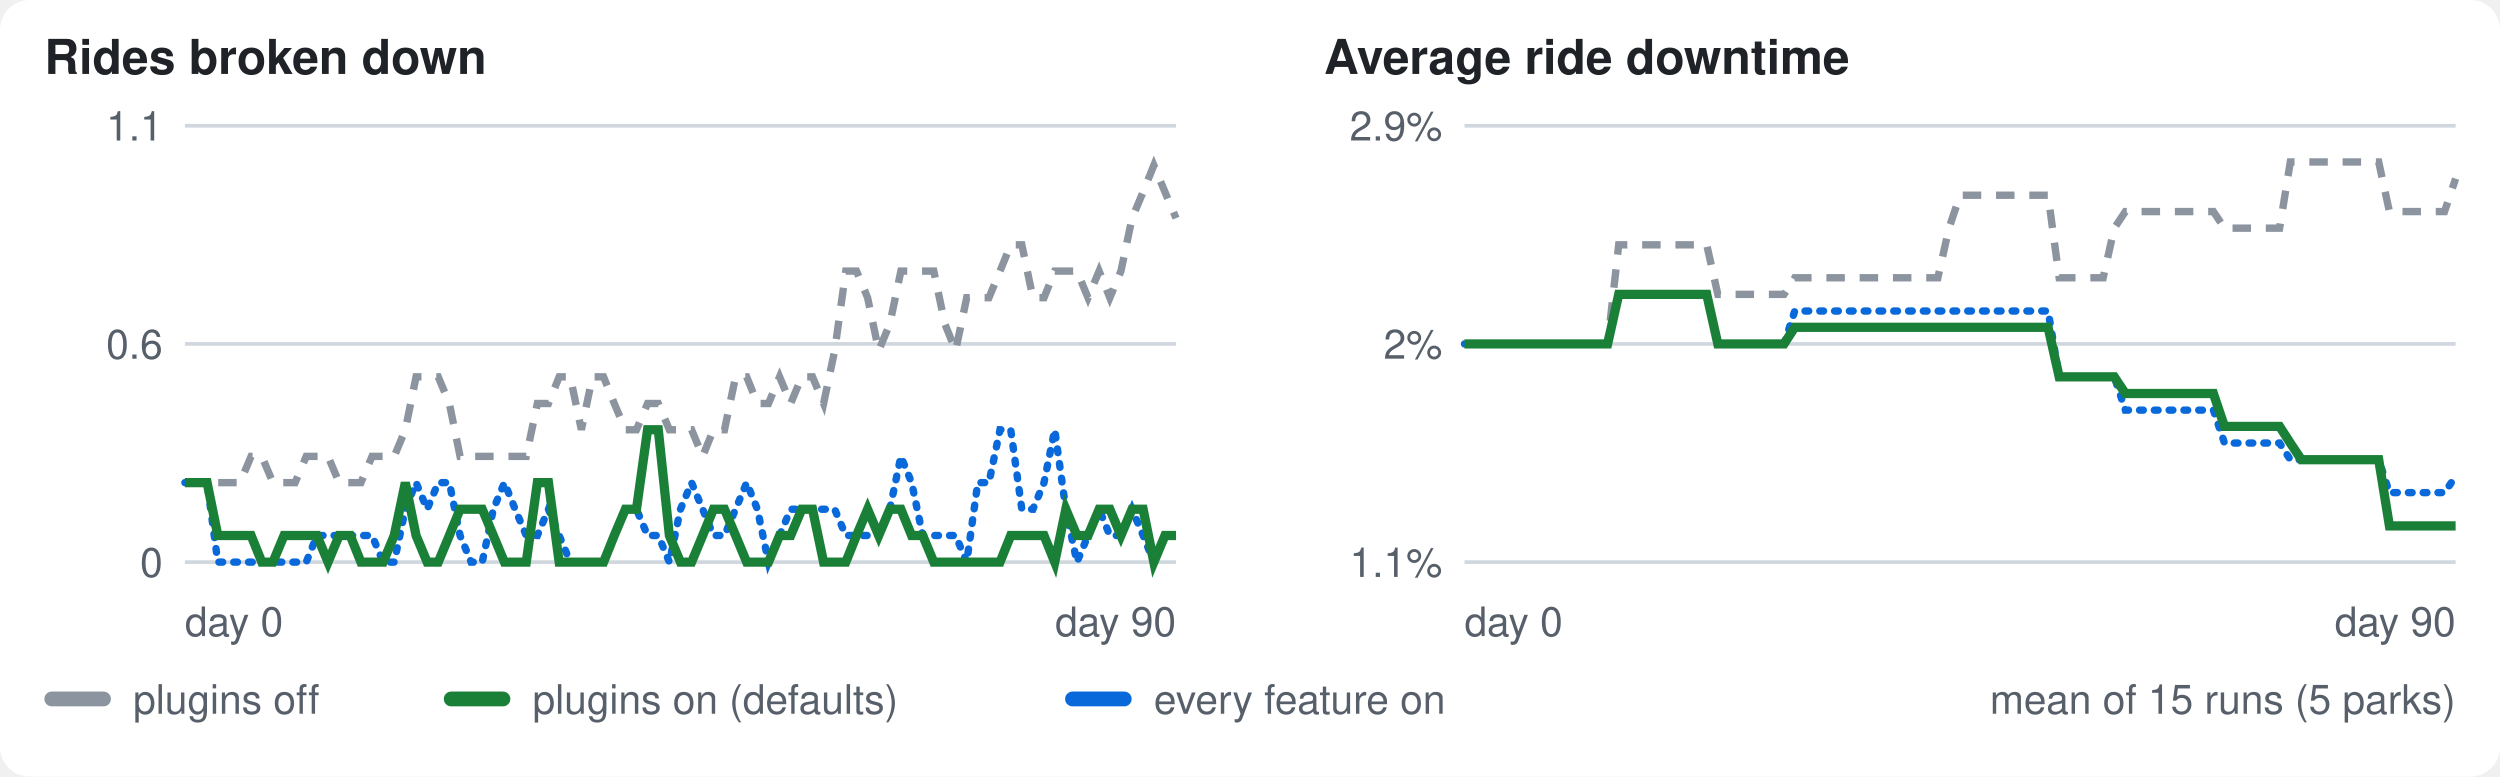
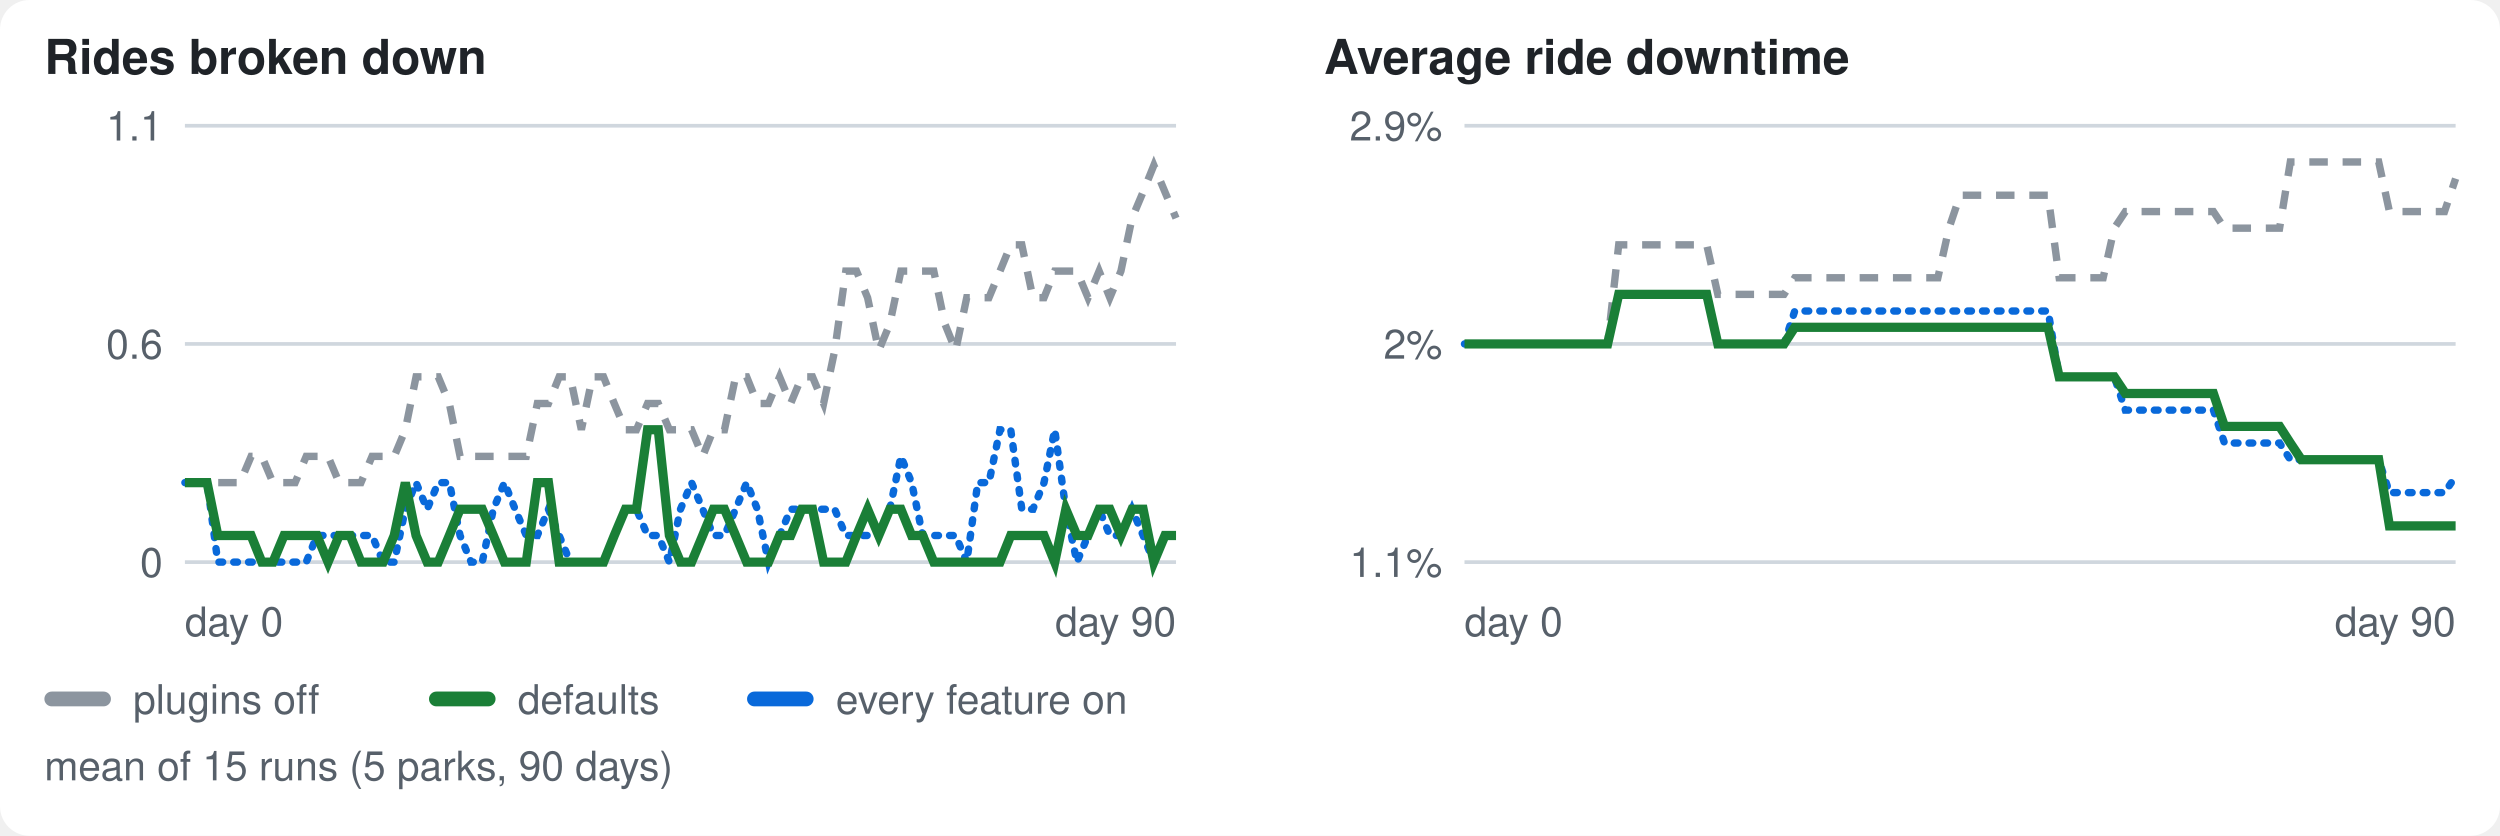
- <svg xmlns="http://www.w3.org/2000/svg" viewBox="0 0 676 210" width="676" height="210" font-family="-apple-system, Segoe UI, Helvetica, Arial, sans-serif">
+ <svg xmlns="http://www.w3.org/2000/svg" viewBox="0 0 676 226" width="676" height="226" font-family="-apple-system, Segoe UI, Helvetica, Arial, sans-serif">
  <style>
  .bg{fill:#ffffff} .ax{stroke:#d0d7de} .tx{fill:#57606a;font-size:11px} .tt{fill:#1f2328;font-size:13px;font-weight:600}
  .def{stroke:#1a7f37;fill:none;stroke-width:2.5} .all{stroke:#0969da;fill:none;stroke-width:2;stroke-dasharray:1 3;stroke-linecap:round}
  .off{stroke:#8c959f;fill:none;stroke-width:2;stroke-dasharray:5 4} .ldef{fill:#1a7f37} .lall{fill:#0969da} .loff{fill:#8c959f}
  @media (prefers-color-scheme: dark){ .bg{fill:#0d1117} .ax{stroke:#30363d} .tx{fill:#8b949e} .tt{fill:#e6edf3}
    .def{stroke:#3fb950} .ldef{fill:#3fb950} .all{stroke:#58a6ff} .lall{fill:#58a6ff} .off{stroke:#6e7681} .loff{fill:#6e7681} }
</style>
  <rect class="bg" width="100%" height="100%" rx="8" />
  <text class="tt" x="12" y="20">Rides broken down</text>
  <line class="ax" x1="50" x2="318" y1="152.0" y2="152.0" />
  <text class="tx" x="44" y="156.0" text-anchor="end">0</text>
  <line class="ax" x1="50" x2="318" y1="93.0" y2="93.0" />
  <text class="tx" x="44" y="97.0" text-anchor="end">0.6</text>
  <line class="ax" x1="50" x2="318" y1="34.0" y2="34.0" />
  <text class="tx" x="44" y="38.0" text-anchor="end">1.1</text>
  <text class="tx" x="50" y="172">day 0</text>
  <text class="tx" x="318" y="172" text-anchor="end">day 90</text>
  <path class="off" d="M50.0,130.5L53.0,130.5L56.0,130.5L58.9,130.5L61.9,130.5L64.9,130.5L67.9,123.4L70.8,123.4L73.8,130.5L76.8,130.5L79.8,130.5L82.8,123.4L85.7,123.4L88.7,123.4L91.7,130.5L94.7,130.5L97.6,130.5L100.6,123.4L103.6,123.4L106.6,123.4L109.6,116.2L112.5,101.9L115.5,101.9L118.5,101.9L121.5,109.1L124.4,123.4L127.4,123.4L130.4,123.4L133.4,123.4L136.4,123.4L139.3,123.4L142.3,123.4L145.3,109.1L148.3,109.1L151.2,101.9L154.2,101.9L157.2,116.2L160.2,101.9L163.2,101.9L166.1,109.1L169.1,116.2L172.1,116.2L175.1,109.1L178.0,109.1L181.0,116.2L184.0,116.2L187.0,116.2L190.0,123.4L192.9,116.2L195.9,116.2L198.9,101.9L201.9,101.9L204.8,109.1L207.8,109.1L210.8,101.9L213.8,109.1L216.8,101.9L219.7,101.9L222.7,109.1L225.7,94.8L228.7,73.3L231.6,73.3L234.6,80.5L237.6,94.8L240.6,87.6L243.6,73.3L246.5,73.3L249.5,73.3L252.5,73.3L255.5,87.6L258.4,94.8L261.4,80.5L264.4,80.5L267.4,80.5L270.4,73.3L273.3,66.2L276.3,66.2L279.3,80.5L282.3,80.5L285.2,73.3L288.2,73.3L291.2,73.3L294.2,80.5L297.2,73.3L300.1,80.5L303.1,73.3L306.1,59.0L309.1,51.9L312.0,44.7L315.0,51.9L318.0,59.0" />
  <path class="all" d="M50.0,130.5L53.0,130.5L56.0,130.5L58.9,152.0L61.9,152.0L64.9,152.0L67.9,152.0L70.8,152.0L73.8,152.0L76.8,152.0L79.8,152.0L82.8,152.0L85.7,144.8L88.7,144.8L91.7,144.8L94.7,144.8L97.6,144.8L100.6,144.8L103.6,152.0L106.6,152.0L109.6,137.7L112.5,130.5L115.5,137.7L118.5,130.5L121.5,130.5L124.4,144.8L127.4,152.0L130.4,152.0L133.4,137.7L136.4,130.5L139.3,137.7L142.3,144.8L145.3,144.8L148.3,137.7L151.2,144.8L154.2,152.0L157.2,152.0L160.2,152.0L163.2,152.0L166.1,144.8L169.1,137.7L172.1,137.7L175.1,144.8L178.0,144.8L181.0,152.0L184.0,137.7L187.0,130.5L190.0,137.7L192.9,144.8L195.9,144.8L198.9,137.7L201.9,130.5L204.8,137.7L207.8,152.0L210.8,144.8L213.8,137.7L216.8,137.7L219.7,137.7L222.7,137.7L225.7,137.7L228.7,144.8L231.6,144.8L234.6,144.8L237.6,144.8L240.6,137.7L243.6,123.4L246.5,130.5L249.5,144.8L252.5,144.8L255.5,144.8L258.4,144.8L261.4,152.0L264.4,130.5L267.4,130.5L270.4,116.2L273.3,116.2L276.3,137.7L279.3,137.7L282.3,130.5L285.2,116.2L288.2,137.7L291.2,152.0L294.2,144.8L297.2,137.7L300.1,144.8L303.1,144.8L306.1,137.7L309.1,144.8L312.0,152.0L315.0,144.8L318.0,144.8" />
  <path class="def" d="M50.0,130.5L53.0,130.5L56.0,130.5L58.9,144.8L61.9,144.8L64.9,144.8L67.9,144.8L70.8,152.0L73.8,152.0L76.8,144.8L79.8,144.8L82.8,144.8L85.7,144.8L88.7,152.0L91.7,144.8L94.7,144.8L97.6,152.0L100.6,152.0L103.6,152.0L106.6,144.8L109.6,130.5L112.5,144.8L115.5,152.0L118.5,152.0L121.5,144.8L124.4,137.7L127.4,137.7L130.4,137.7L133.4,144.8L136.4,152.0L139.3,152.0L142.3,152.0L145.3,130.5L148.3,130.5L151.2,152.0L154.2,152.0L157.2,152.0L160.2,152.0L163.2,152.0L166.1,144.8L169.1,137.7L172.1,137.7L175.1,116.2L178.0,116.2L181.0,144.8L184.0,152.0L187.0,152.0L190.0,144.8L192.9,137.7L195.9,137.7L198.9,144.8L201.9,152.0L204.8,152.0L207.8,152.0L210.8,144.8L213.8,144.8L216.8,137.7L219.7,137.7L222.7,152.0L225.7,152.0L228.7,152.0L231.6,144.8L234.6,137.7L237.6,144.8L240.6,137.7L243.6,137.7L246.5,144.8L249.5,144.8L252.5,152.0L255.5,152.0L258.4,152.0L261.4,152.0L264.4,152.0L267.4,152.0L270.4,152.0L273.3,144.8L276.3,144.8L279.3,144.8L282.3,144.8L285.2,152.0L288.2,137.7L291.2,144.8L294.2,144.8L297.2,137.7L300.1,137.7L303.1,144.8L306.1,137.7L309.1,137.7L312.0,152.0L315.0,144.8L318.0,144.8" />
  <text class="tt" x="358" y="20">Average ride downtime</text>
  <line class="ax" x1="396" x2="664" y1="152.0" y2="152.0" />
  <text class="tx" x="390" y="156.0" text-anchor="end">1.1%</text>
  <line class="ax" x1="396" x2="664" y1="93.0" y2="93.0" />
  <text class="tx" x="390" y="97.0" text-anchor="end">2%</text>
  <line class="ax" x1="396" x2="664" y1="34.0" y2="34.0" />
  <text class="tx" x="390" y="38.0" text-anchor="end">2.9%</text>
  <text class="tx" x="396" y="172">day 0</text>
  <text class="tx" x="664" y="172" text-anchor="end">day 90</text>
  <path class="off" d="M396.0,93.0L399.0,93.0L402.0,93.0L404.9,93.0L407.9,93.0L410.9,93.0L413.9,93.0L416.8,93.0L419.8,93.0L422.8,93.0L425.8,93.0L428.8,93.0L431.7,93.0L434.7,93.0L437.7,66.2L440.7,66.2L443.6,66.2L446.6,66.2L449.6,66.2L452.6,66.2L455.6,66.2L458.5,66.2L461.5,66.2L464.5,79.6L467.5,79.6L470.4,79.6L473.4,79.6L476.4,79.6L479.4,79.6L482.4,79.6L485.3,75.1L488.3,75.1L491.3,75.1L494.3,75.1L497.2,75.1L500.2,75.1L503.2,75.1L506.2,75.1L509.2,75.1L512.1,75.1L515.1,75.1L518.1,75.1L521.1,75.1L524.0,75.1L527.0,61.7L530.0,52.8L533.0,52.8L536.0,52.8L538.9,52.8L541.9,52.8L544.9,52.8L547.9,52.8L550.8,52.8L553.8,52.8L556.8,75.1L559.8,75.1L562.8,75.1L565.7,75.1L568.7,75.1L571.7,61.7L574.7,57.2L577.6,57.2L580.6,57.2L583.6,57.2L586.6,57.2L589.6,57.2L592.5,57.2L595.5,57.2L598.5,57.2L601.5,61.7L604.4,61.7L607.4,61.7L610.4,61.7L613.4,61.7L616.4,61.7L619.3,43.8L622.3,43.8L625.3,43.8L628.3,43.8L631.2,43.8L634.2,43.8L637.2,43.8L640.2,43.8L643.2,43.8L646.1,57.2L649.1,57.2L652.1,57.2L655.1,57.2L658.0,57.2L661.0,57.2L664.0,48.3" />
  <path class="all" d="M396.0,93.0L399.0,93.0L402.0,93.0L404.9,93.0L407.9,93.0L410.9,93.0L413.9,93.0L416.8,93.0L419.8,93.0L422.8,93.0L425.8,93.0L428.8,93.0L431.7,93.0L434.7,93.0L437.7,79.6L440.7,79.6L443.6,79.6L446.6,79.6L449.6,79.6L452.6,79.6L455.6,79.6L458.5,79.6L461.5,79.6L464.5,93.0L467.5,93.0L470.4,93.0L473.4,93.0L476.4,93.0L479.4,93.0L482.4,93.0L485.3,84.1L488.3,84.1L491.3,84.1L494.3,84.1L497.2,84.1L500.2,84.1L503.2,84.1L506.2,84.1L509.2,84.1L512.1,84.1L515.1,84.1L518.1,84.1L521.1,84.1L524.0,84.1L527.0,84.1L530.0,84.1L533.0,84.1L536.0,84.1L538.9,84.1L541.9,84.1L544.9,84.1L547.9,84.1L550.8,84.1L553.8,84.1L556.8,101.9L559.8,101.9L562.8,101.9L565.7,101.9L568.7,101.9L571.7,101.9L574.7,110.9L577.6,110.9L580.6,110.9L583.6,110.9L586.6,110.9L589.6,110.9L592.5,110.9L595.5,110.9L598.5,110.9L601.5,119.8L604.4,119.8L607.4,119.8L610.4,119.8L613.4,119.8L616.4,119.8L619.3,124.3L622.3,124.3L625.3,124.3L628.3,124.3L631.2,124.3L634.2,124.3L637.2,124.3L640.2,124.3L643.2,124.3L646.1,133.2L649.1,133.2L652.1,133.2L655.1,133.2L658.0,133.2L661.0,133.2L664.0,128.8" />
  <path class="def" d="M396.0,93.0L399.0,93.0L402.0,93.0L404.9,93.0L407.9,93.0L410.9,93.0L413.9,93.0L416.8,93.0L419.8,93.0L422.8,93.0L425.8,93.0L428.8,93.0L431.7,93.0L434.7,93.0L437.7,79.6L440.7,79.6L443.6,79.6L446.6,79.6L449.6,79.6L452.6,79.6L455.6,79.6L458.5,79.6L461.5,79.6L464.5,93.0L467.5,93.0L470.4,93.0L473.4,93.0L476.4,93.0L479.4,93.0L482.4,93.0L485.3,88.5L488.3,88.5L491.3,88.5L494.3,88.5L497.2,88.5L500.2,88.5L503.2,88.5L506.2,88.5L509.2,88.5L512.1,88.5L515.1,88.5L518.1,88.5L521.1,88.5L524.0,88.5L527.0,88.5L530.0,88.5L533.0,88.5L536.0,88.5L538.9,88.5L541.9,88.5L544.9,88.5L547.9,88.5L550.8,88.5L553.8,88.5L556.8,101.9L559.8,101.9L562.8,101.9L565.7,101.9L568.7,101.9L571.7,101.9L574.7,106.4L577.6,106.4L580.6,106.4L583.6,106.4L586.6,106.4L589.6,106.4L592.5,106.4L595.5,106.4L598.5,106.4L601.5,115.3L604.4,115.3L607.4,115.3L610.4,115.3L613.4,115.3L616.4,115.3L619.3,119.8L622.3,124.3L625.3,124.3L628.3,124.3L631.2,124.3L634.2,124.3L637.2,124.3L640.2,124.3L643.2,124.3L646.1,142.2L649.1,142.2L652.1,142.2L655.1,142.2L658.0,142.2L661.0,142.2L664.0,142.2" />
  <rect class="loff" x="12" y="187" width="18" height="4" rx="2" />
  <text class="tx" x="36" y="193">plugins off</text>
-   <rect class="ldef" x="120" y="187" width="18" height="4" rx="2" />
-   <text class="tx" x="144" y="193">plugins on (defaults)</text>
-   <rect class="lall" x="288" y="187" width="18" height="4" rx="2" />
-   <text class="tx" x="312" y="193">every feature on</text>
-   <text class="tx" x="664" y="193" text-anchor="end">mean of 15 runs (5 parks)</text>
+   <rect class="ldef" x="116" y="187" width="18" height="4" rx="2" />
+   <text class="tx" x="140" y="193">defaults</text>
+   <rect class="lall" x="202" y="187" width="18" height="4" rx="2" />
+   <text class="tx" x="226" y="193">every feature on</text>
+   <text class="tx" x="12" y="211">mean of 15 runs (5 parks, 90 days)</text>
</svg>
